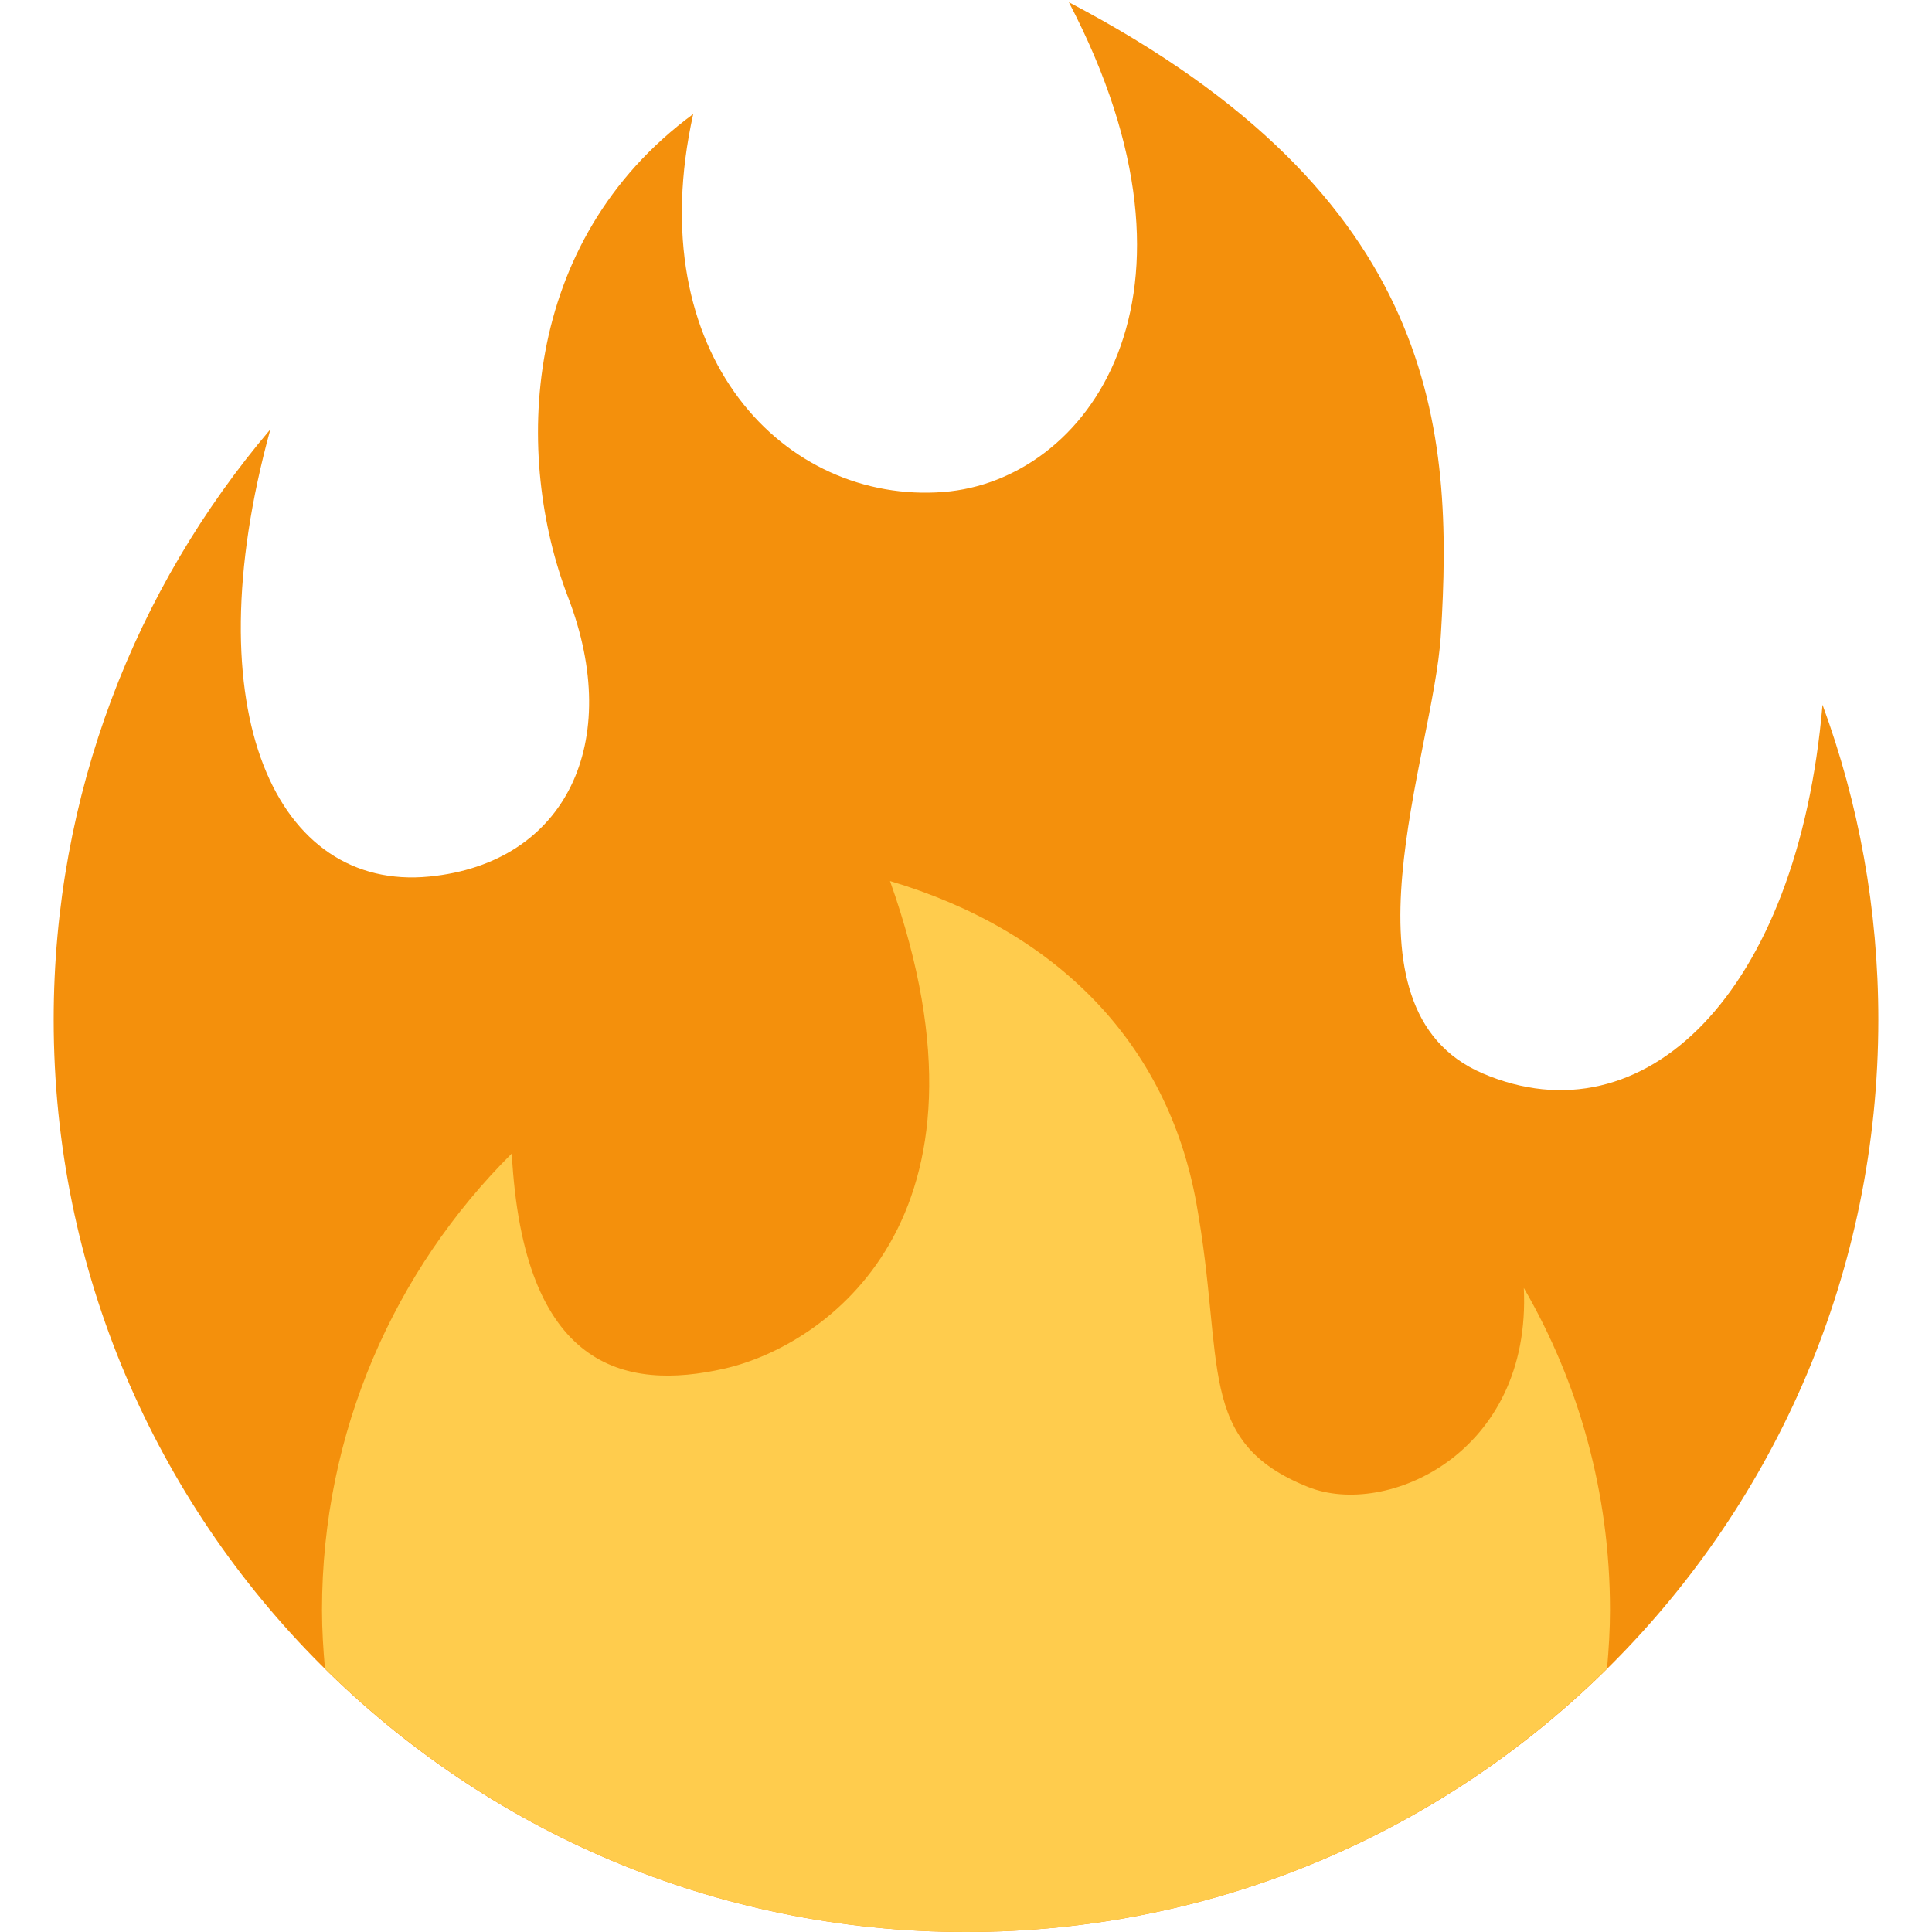
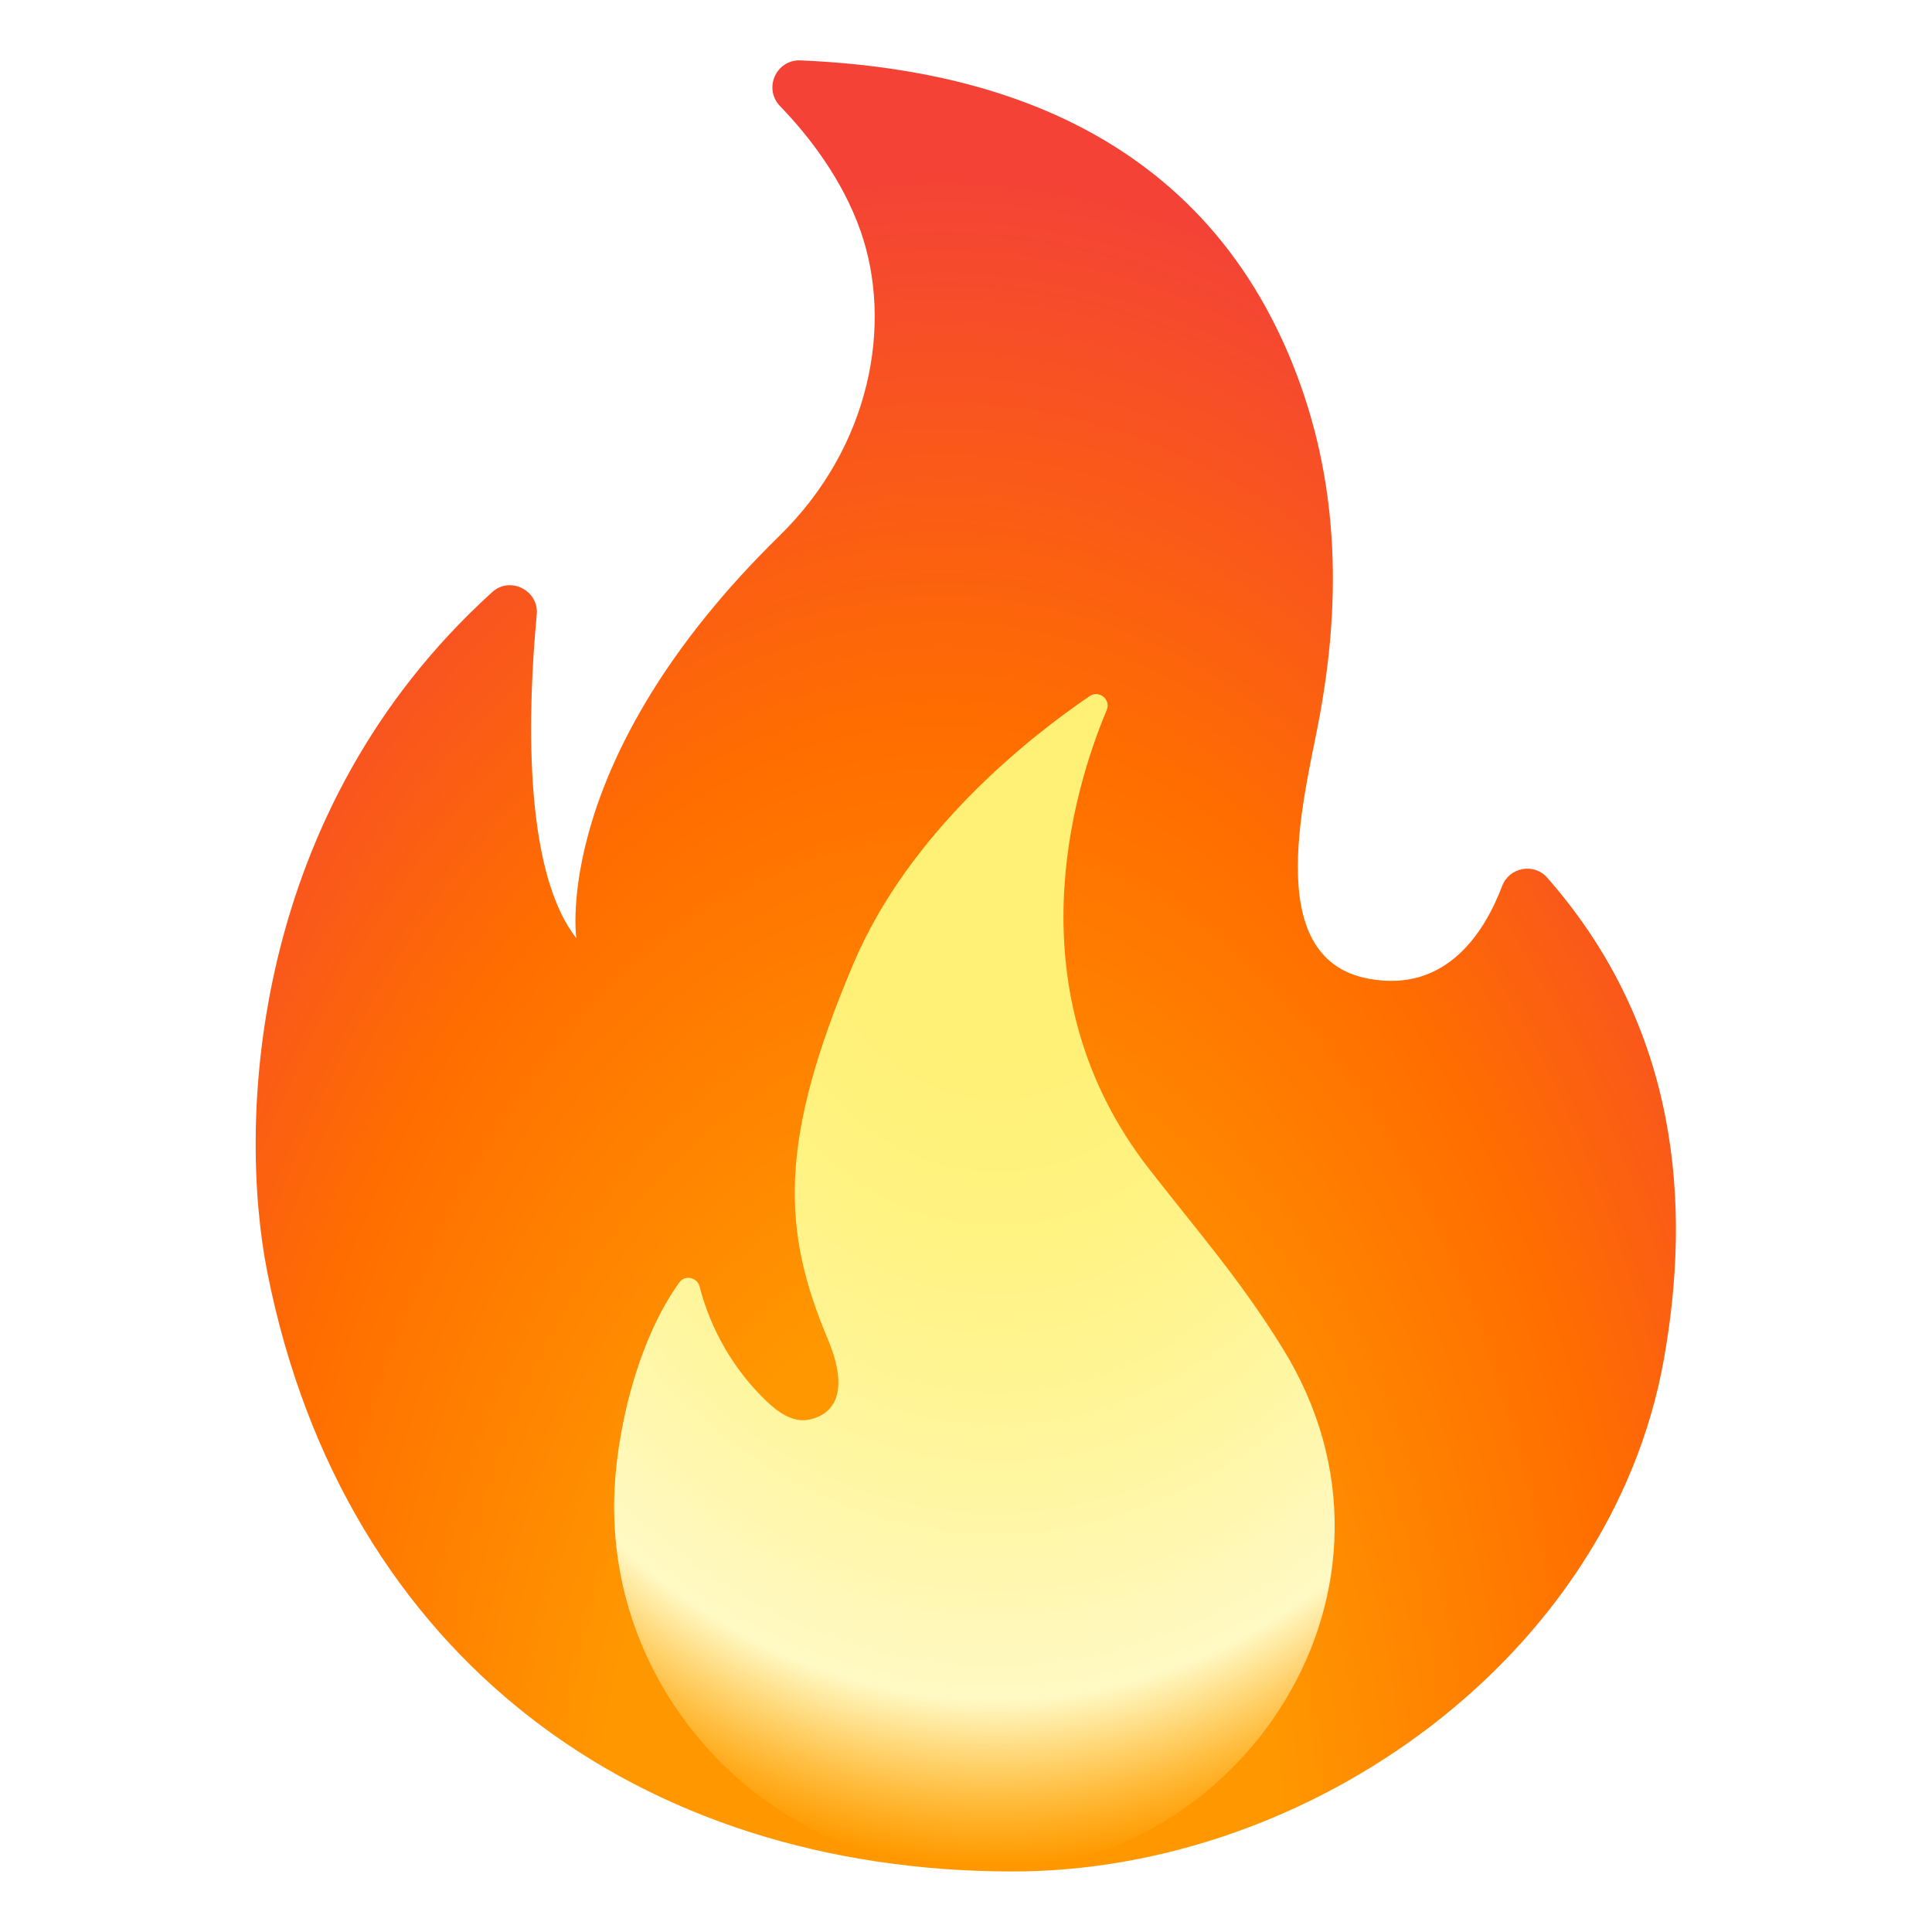
- <svg xmlns="http://www.w3.org/2000/svg" viewBox="0 0 36 36">
-   <path fill="#F4900C" d="M35 19c0-2.062-.367-4.039-1.04-5.868-.46 5.389-3.333 8.157-6.335 6.868-2.812-1.208-.917-5.917-.777-8.164.236-3.809-.012-8.169-6.931-11.794 2.875 5.5.333 8.917-2.333 9.125-2.958.231-5.667-2.542-4.667-7.042-3.238 2.386-3.332 6.402-2.333 9 1.042 2.708-.042 4.958-2.583 5.208-2.84.28-4.418-3.041-2.963-8.333C2.52 10.965 1 14.805 1 19c0 9.389 7.611 17 17 17s17-7.611 17-17z" />
-   <path fill="#FFCC4D" d="M28.394 23.999c.148 3.084-2.561 4.293-4.019 3.709-2.106-.843-1.541-2.291-2.083-5.291s-2.625-5.083-5.708-6c2.25 6.333-1.247 8.667-3.08 9.084-1.872.426-3.753-.001-3.968-4.007C7.352 23.668 6 26.676 6 30c0 .368.023.73.055 1.09C9.125 34.124 13.342 36 18 36s8.875-1.876 11.945-4.91c.032-.36.055-.722.055-1.09 0-2.187-.584-4.236-1.606-6.001z" />
+ <svg xmlns="http://www.w3.org/2000/svg" version="1.1" id="Layer_3" x="0px" y="0px" viewBox="0 0 128 128" style="enable-background:new 0 0 128 128;" xml:space="preserve">
+   <g>
+     <radialGradient id="SVGID_1_" cx="68.884" cy="124.296" r="70.587" gradientTransform="matrix(-1 -4.343011e-03 -7.125917e-03 1.6408 131.9857 -79.3452)" gradientUnits="userSpaceOnUse">
+       <stop offset="0.314" style="stop-color:#FF9800" />
+       <stop offset="0.662" style="stop-color:#FF6D00" />
+       <stop offset="0.972" style="stop-color:#F44336" />
+     </radialGradient>
+     <path style="fill:url(#SVGID_1_);" d="M35.56,40.73c-0.57,6.08-0.97,16.84,2.62,21.42c0,0-1.69-11.82,13.46-26.65   c6.1-5.97,7.51-14.09,5.38-20.18c-1.21-3.45-3.42-6.3-5.34-8.29C50.56,5.86,51.42,3.93,53.05,4c9.86,0.44,25.84,3.18,32.63,20.22   c2.98,7.48,3.2,15.21,1.78,23.07c-0.9,5.02-4.1,16.18,3.2,17.55c5.21,0.98,7.73-3.16,8.86-6.14c0.47-1.24,2.1-1.55,2.98-0.56   c8.8,10.01,9.55,21.8,7.73,31.95c-3.52,19.62-23.39,33.9-43.13,33.9c-24.66,0-44.29-14.11-49.38-39.65   c-2.05-10.31-1.01-30.71,14.89-45.11C33.79,38.15,35.72,39.11,35.56,40.73z" />
+     <g>
+       <radialGradient id="SVGID_2_" cx="64.921" cy="54.062" r="73.86" gradientTransform="matrix(-0.0101 0.9999 0.7525 7.603777e-03 26.1538 -11.2668)" gradientUnits="userSpaceOnUse">
+         <stop offset="0.214" style="stop-color:#FFF176" />
+         <stop offset="0.328" style="stop-color:#FFF27D" />
+         <stop offset="0.487" style="stop-color:#FFF48F" />
+         <stop offset="0.672" style="stop-color:#FFF7AD" />
+         <stop offset="0.793" style="stop-color:#FFF9C4" />
+         <stop offset="0.822" style="stop-color:#FFF8BD;stop-opacity:0.804" />
+         <stop offset="0.863" style="stop-color:#FFF6AB;stop-opacity:0.529" />
+         <stop offset="0.91" style="stop-color:#FFF38D;stop-opacity:0.209" />
+         <stop offset="0.941" style="stop-color:#FFF176;stop-opacity:0" />
+       </radialGradient>
+       <path style="fill:url(#SVGID_2_);" d="M76.11,77.42c-9.09-11.7-5.02-25.05-2.79-30.37c0.3-0.7-0.5-1.36-1.13-0.93    c-3.91,2.66-11.92,8.92-15.65,17.73c-5.05,11.91-4.69,17.74-1.7,24.86c1.8,4.29-0.29,5.2-1.34,5.36    c-1.02,0.16-1.96-0.52-2.71-1.23c-2.15-2.05-3.7-4.72-4.44-7.6c-0.16-0.62-0.97-0.79-1.34-0.28c-2.8,3.87-4.25,10.08-4.32,14.47    C40.47,113,51.68,124,65.24,124c17.09,0,29.54-18.9,19.72-34.7C82.11,84.7,79.43,81.69,76.11,77.42z" />
+     </g>
+   </g>
</svg>
